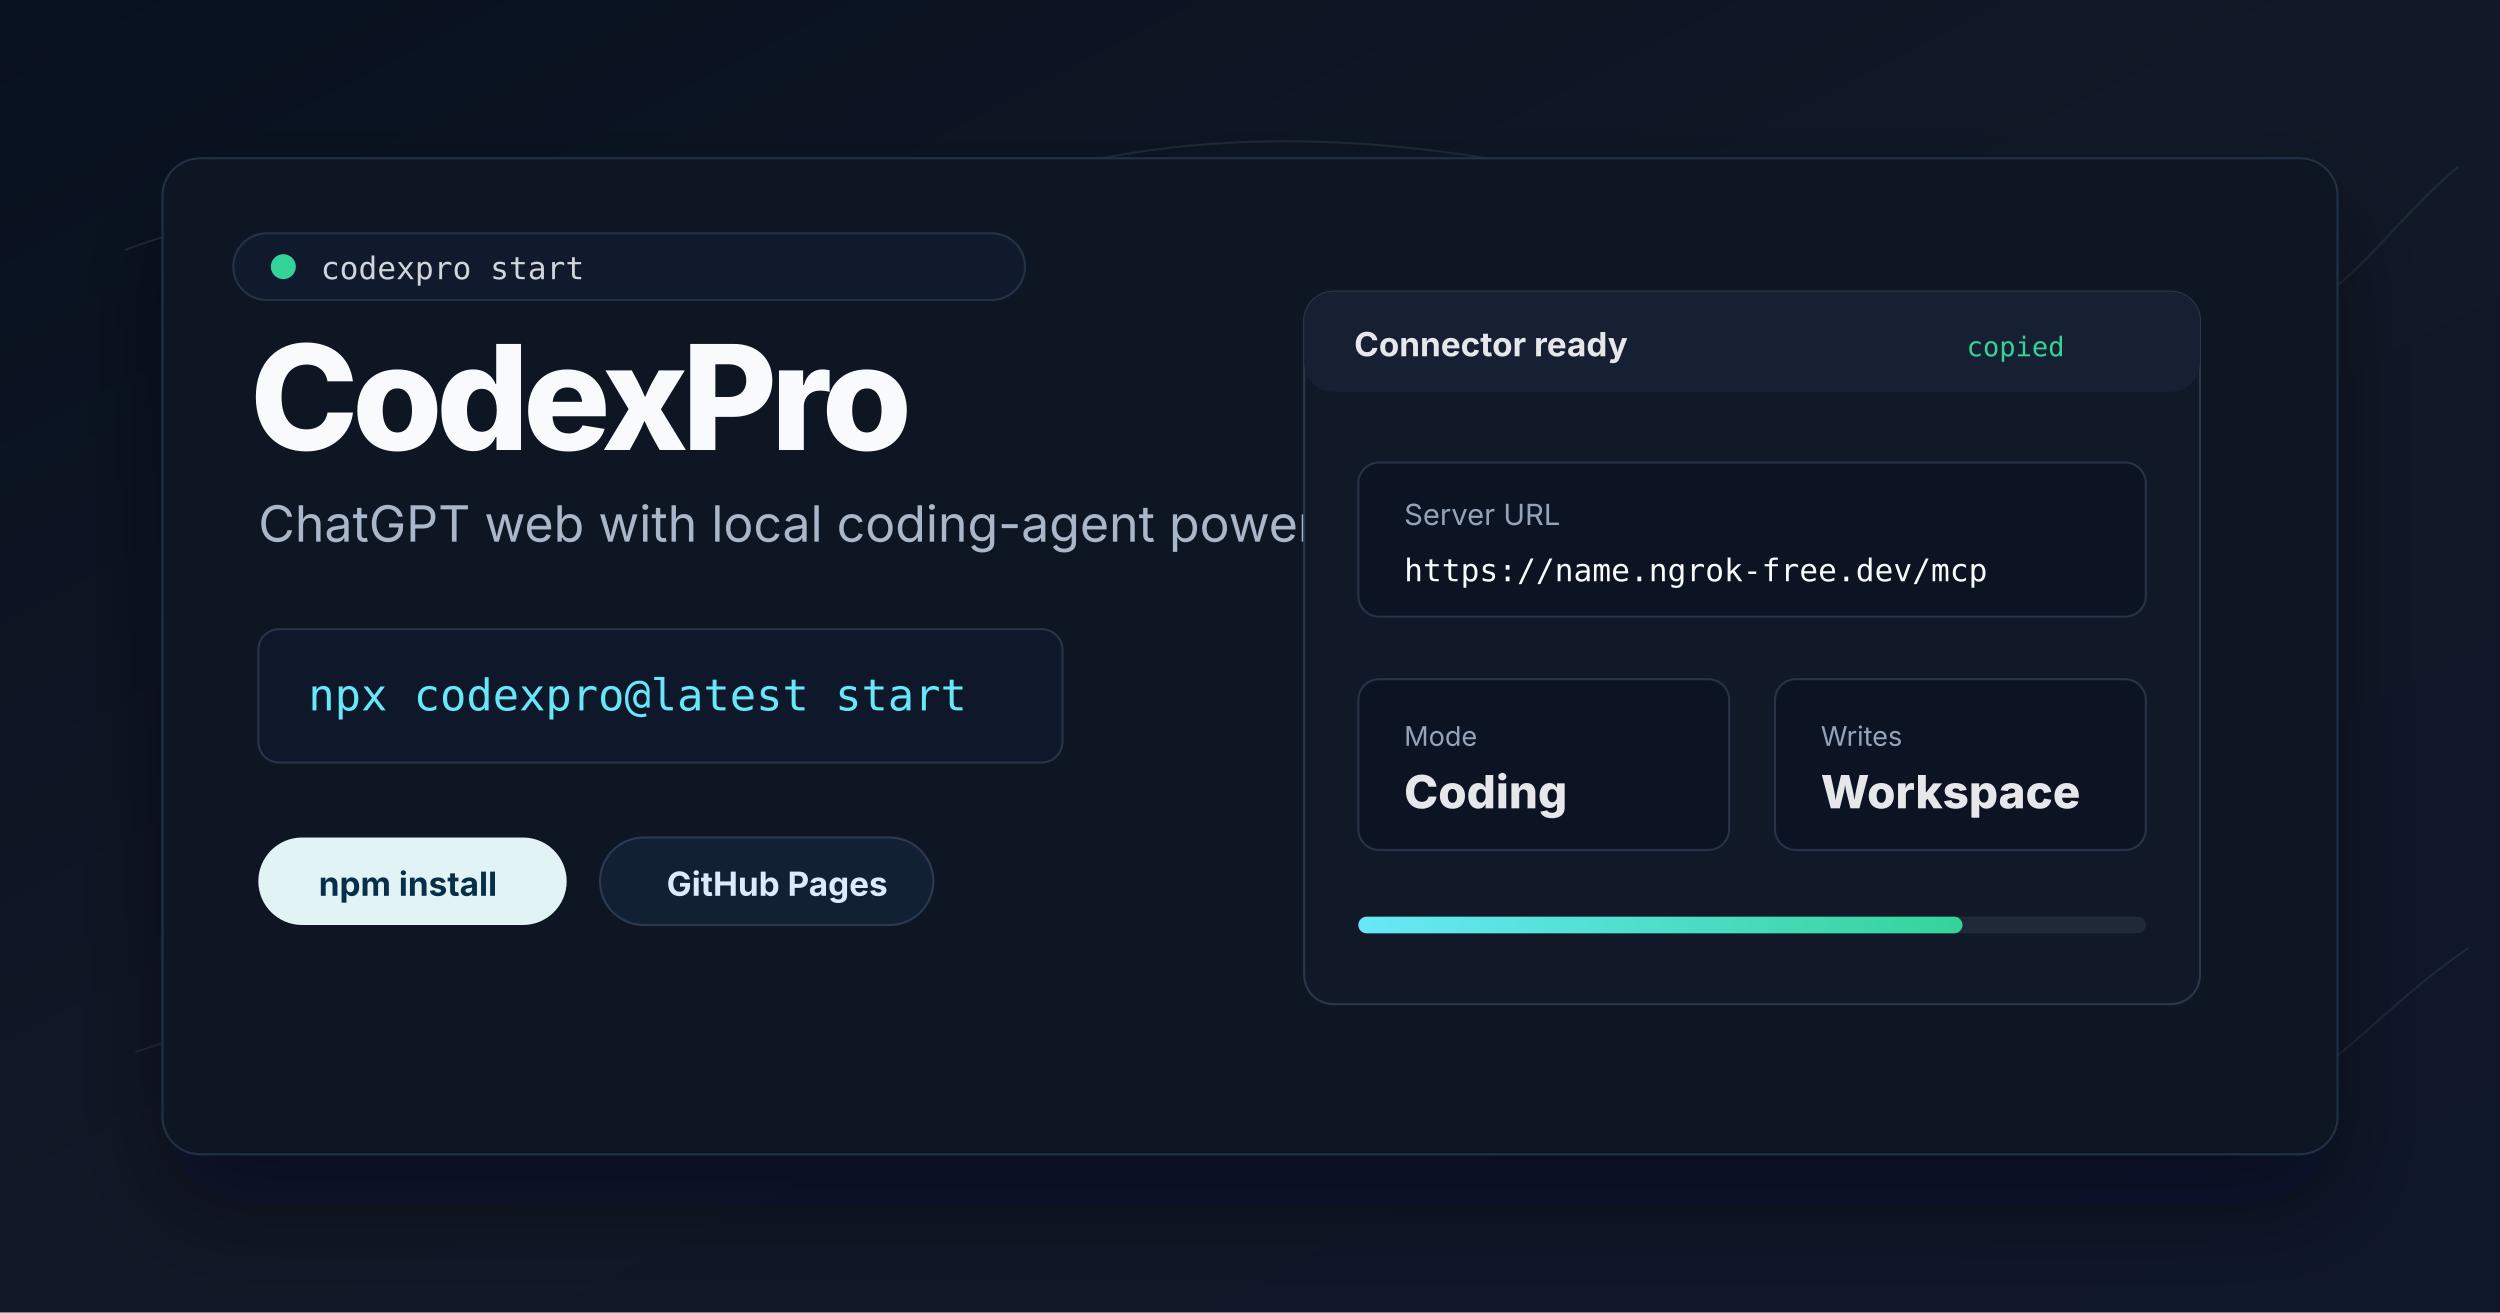
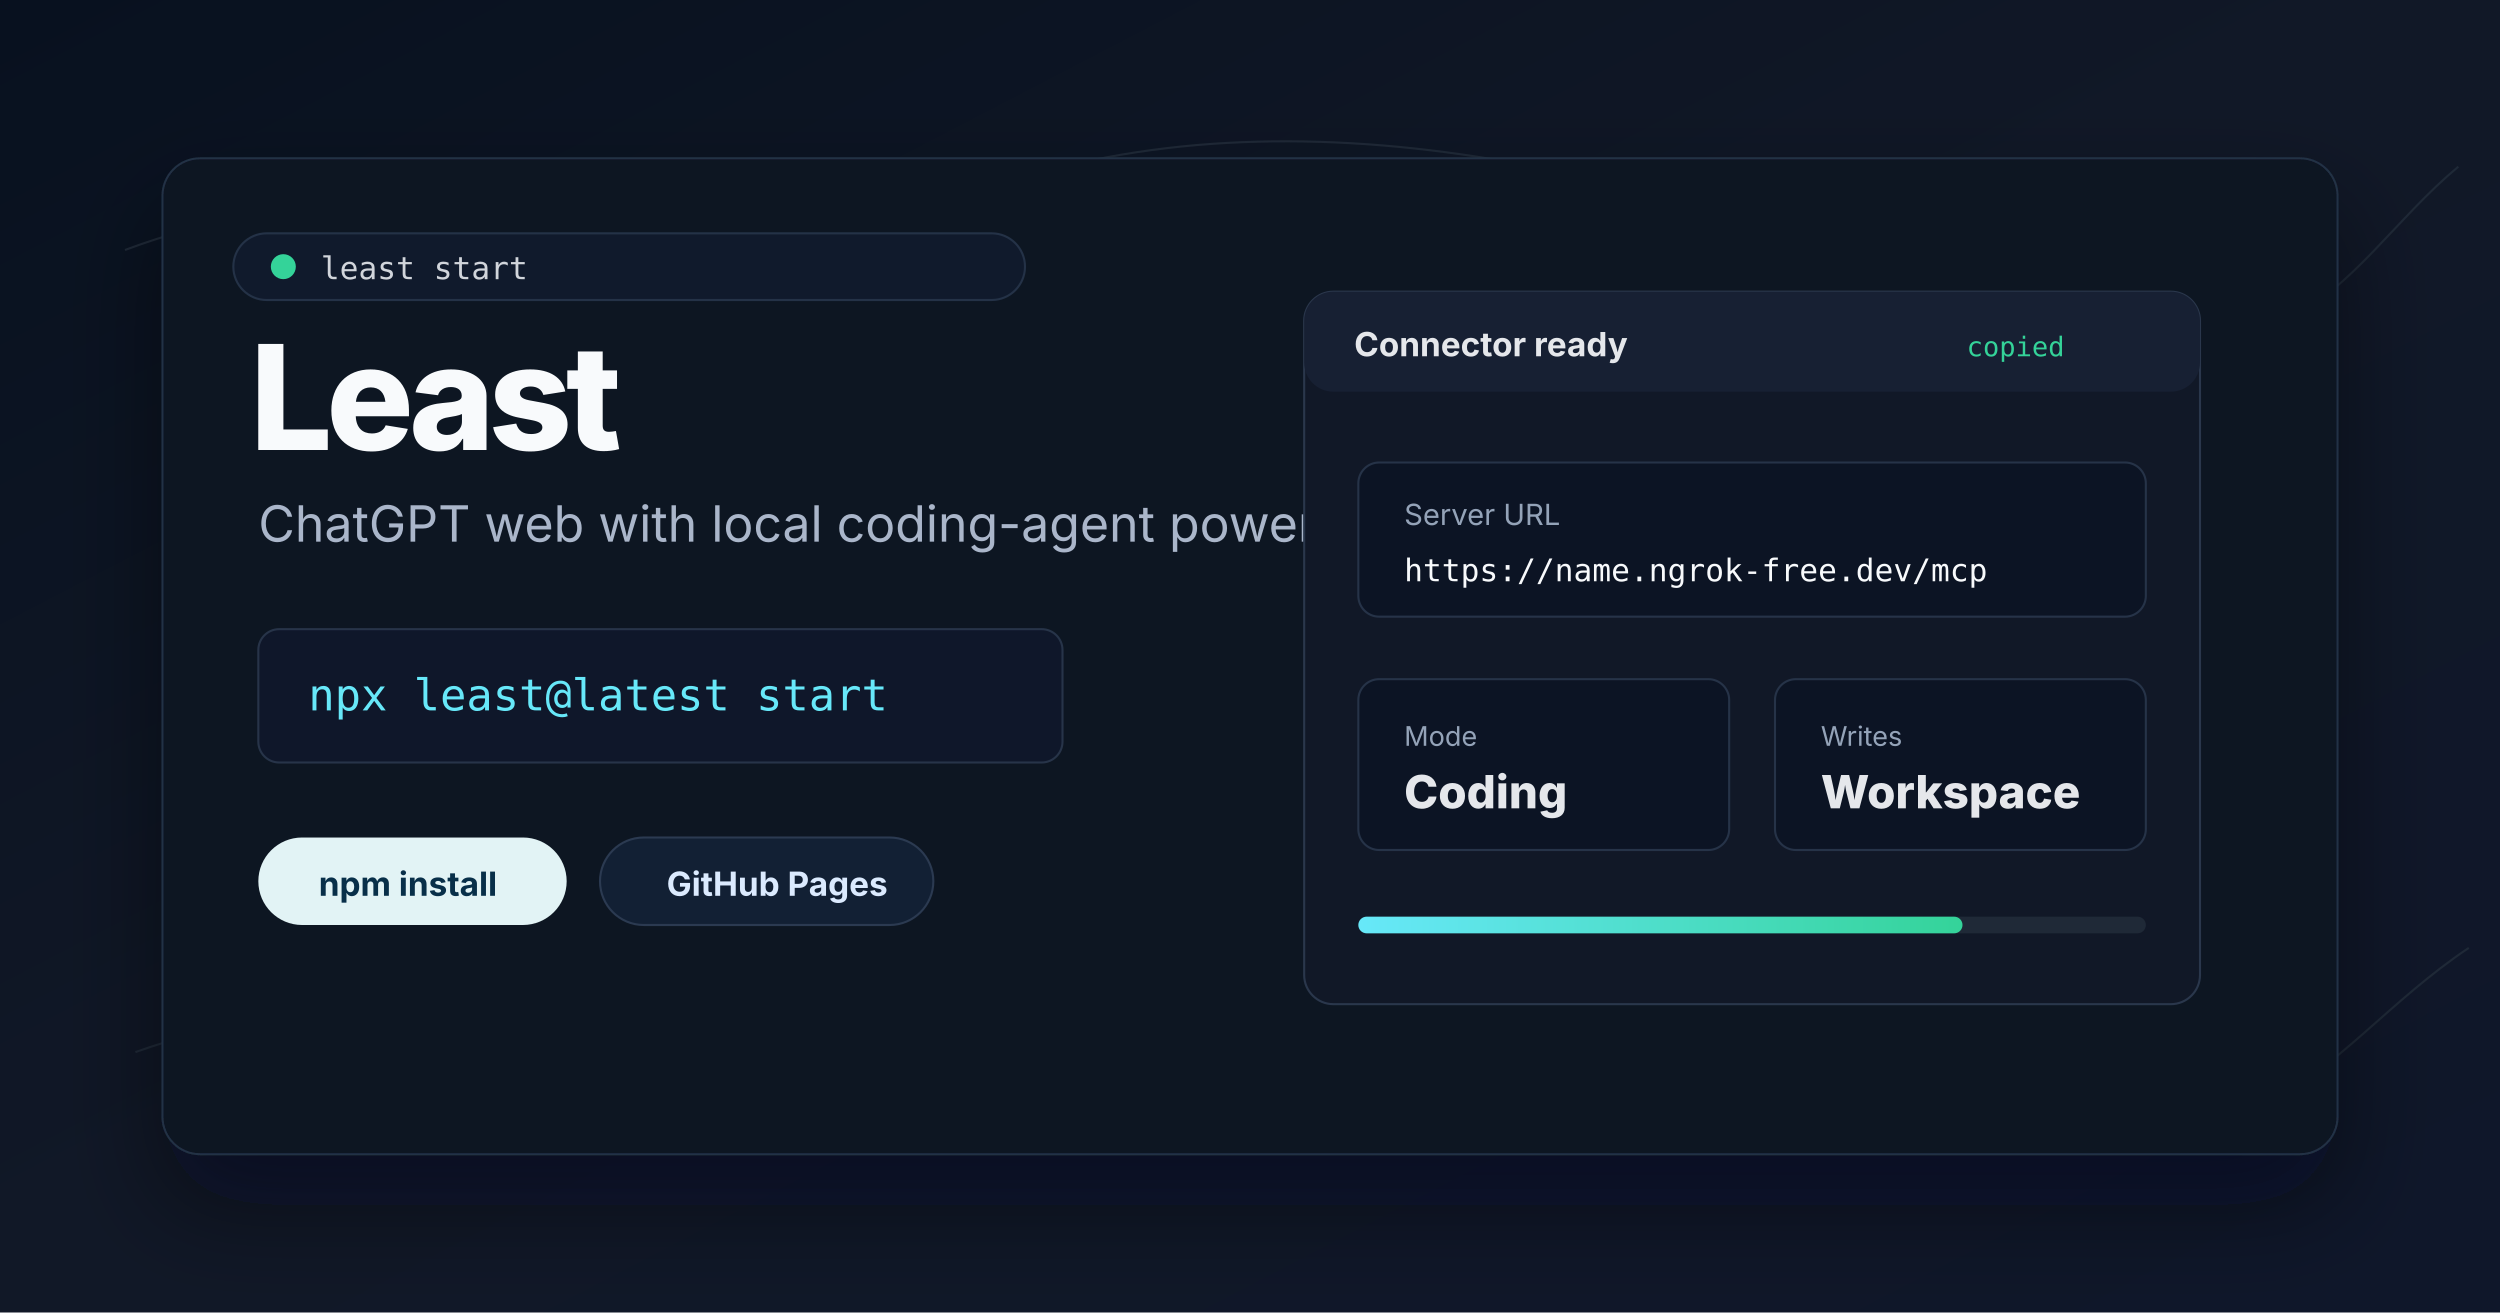
<svg xmlns="http://www.w3.org/2000/svg" width="1200" height="630" viewBox="0 0 1200 630" role="img" aria-labelledby="title desc">
  <defs>
    <linearGradient id="bg" x1="0" y1="0" x2="1" y2="1">
      <stop offset="0" stop-color="#08111f" />
      <stop offset="0.48" stop-color="#111827" />
      <stop offset="1" stop-color="#0f172a" />
    </linearGradient>
    <linearGradient id="line" x1="0" y1="0" x2="1" y2="0">
      <stop offset="0" stop-color="#67e8f9" />
      <stop offset="1" stop-color="#34d399" />
    </linearGradient>
    <filter id="soft" x="-20%" y="-20%" width="140%" height="140%">
      <feDropShadow dx="0" dy="24" stdDeviation="24" flood-color="#020617" flood-opacity="0.45" />
    </filter>
  </defs>
  <rect width="1200" height="630" fill="url(#bg)" />
  <path d="M60 120 C220 60, 310 160, 450 100 S760 70, 930 140 1120 130, 1180 80" fill="none" stroke="#1f2937" stroke-width="1" />
  <path d="M65 505 C220 450, 350 530, 500 465 S780 430, 930 510 1110 505, 1185 455" fill="none" stroke="#1f2937" stroke-width="1" />
  <g transform="translate(78 76)">
    <rect x="0" y="0" width="1044" height="478" rx="18" fill="#0b1220" stroke="#233044" filter="url(#soft)" />
    <rect x="34" y="36" width="380" height="32" rx="16" fill="#101a2c" stroke="#243247" />
    <circle cx="58" cy="52" r="6" fill="#34d399" />
-     <text x="76" y="58" fill="#d1d5db" font-family="ui-monospace, SFMono-Regular, Menlo, Consolas, monospace" font-size="15">codexpro start</text>
-     <text x="42" y="140" fill="#f8fafc" font-family="ui-sans-serif, system-ui, -apple-system, BlinkMacSystemFont, Segoe UI, sans-serif" font-size="70" font-weight="800" letter-spacing="-3">CodexPro</text>
+     <text x="76" y="58" fill="#d1d5db" font-family="ui-monospace, SFMono-Regular, Menlo, Consolas, monospace" font-size="15">least start</text>
+     <text x="42" y="140" fill="#f8fafc" font-family="ui-sans-serif, system-ui, -apple-system, BlinkMacSystemFont, Segoe UI, sans-serif" font-size="70" font-weight="800" letter-spacing="-3">Least</text>
    <text x="46" y="184" fill="#aab6ca" font-family="ui-sans-serif, system-ui, -apple-system, BlinkMacSystemFont, Segoe UI, sans-serif" font-size="24">ChatGPT web with local coding-agent powers.</text>
    <rect x="46" y="226" width="386" height="64" rx="10" fill="#0f172a" stroke="#273449" />
-     <text x="70" y="265" fill="#67e8f9" font-family="ui-monospace, SFMono-Regular, Menlo, Consolas, monospace" font-size="21">npx codexpro@latest start</text>
+     <text x="70" y="265" fill="#67e8f9" font-family="ui-monospace, SFMono-Regular, Menlo, Consolas, monospace" font-size="21">npx least@latest start</text>
    <rect x="46" y="326" width="148" height="42" rx="21" fill="#ecfeff" opacity="0.95" />
    <text x="75" y="354" fill="#082f49" font-family="ui-sans-serif, system-ui, -apple-system, BlinkMacSystemFont, Segoe UI, sans-serif" font-size="16" font-weight="700">npm install</text>
    <rect x="210" y="326" width="160" height="42" rx="21" fill="#122034" stroke="#2b3a51" />
    <text x="242" y="354" fill="#dbeafe" font-family="ui-sans-serif, system-ui, -apple-system, BlinkMacSystemFont, Segoe UI, sans-serif" font-size="16" font-weight="700">GitHub Pages</text>
    <g transform="translate(548 64)">
      <rect x="0" y="0" width="430" height="342" rx="14" fill="#111827" stroke="#2a374c" />
      <rect x="0" y="0" width="430" height="48" rx="14" fill="#172033" />
      <text x="24" y="31" fill="#e5e7eb" font-family="ui-sans-serif, system-ui, -apple-system, BlinkMacSystemFont, Segoe UI, sans-serif" font-size="16" font-weight="700">Connector ready</text>
      <text x="318" y="31" fill="#34d399" font-family="ui-monospace, SFMono-Regular, Menlo, Consolas, monospace" font-size="13">copied</text>
      <rect x="26" y="82" width="378" height="74" rx="10" fill="#0c1424" stroke="#263348" />
      <text x="48" y="112" fill="#94a3b8" font-family="ui-sans-serif, system-ui, -apple-system, BlinkMacSystemFont, Segoe UI, sans-serif" font-size="14">Server URL</text>
      <text x="48" y="139" fill="#f8fafc" font-family="ui-monospace, SFMono-Regular, Menlo, Consolas, monospace" font-size="15">https://name.ngrok-free.dev/mcp</text>
      <rect x="26" y="186" width="178" height="82" rx="10" fill="#0c1424" stroke="#263348" />
      <text x="48" y="218" fill="#94a3b8" font-family="ui-sans-serif, system-ui, -apple-system, BlinkMacSystemFont, Segoe UI, sans-serif" font-size="13">Mode</text>
      <text x="48" y="248" fill="#e5e7eb" font-family="ui-sans-serif, system-ui, -apple-system, BlinkMacSystemFont, Segoe UI, sans-serif" font-size="22" font-weight="800">Coding</text>
      <rect x="226" y="186" width="178" height="82" rx="10" fill="#0c1424" stroke="#263348" />
      <text x="248" y="218" fill="#94a3b8" font-family="ui-sans-serif, system-ui, -apple-system, BlinkMacSystemFont, Segoe UI, sans-serif" font-size="13">Writes</text>
      <text x="248" y="248" fill="#e5e7eb" font-family="ui-sans-serif, system-ui, -apple-system, BlinkMacSystemFont, Segoe UI, sans-serif" font-size="22" font-weight="800">Workspace</text>
      <rect x="26" y="300" width="378" height="8" rx="4" fill="#1f2937" />
      <rect x="26" y="300" width="290" height="8" rx="4" fill="url(#line)" />
    </g>
  </g>
</svg>
